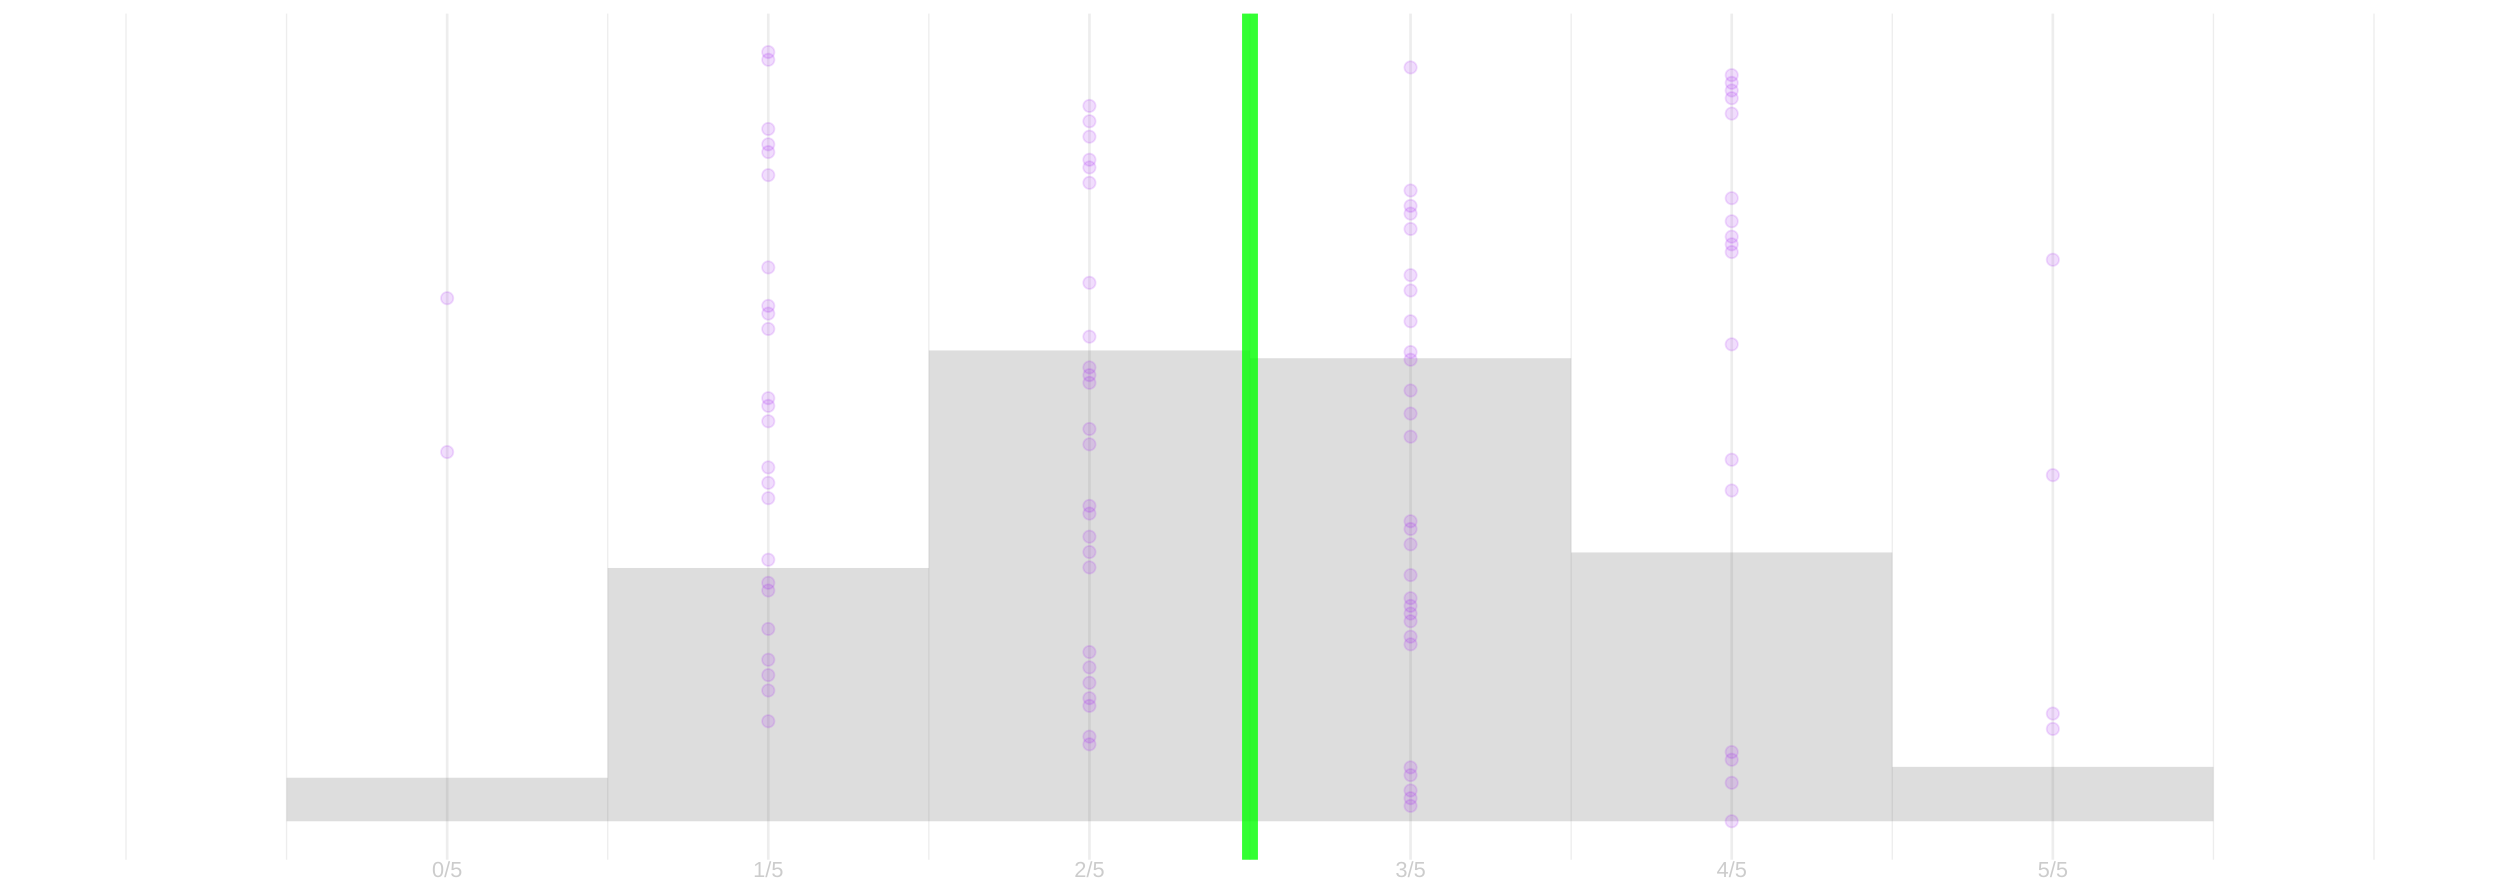
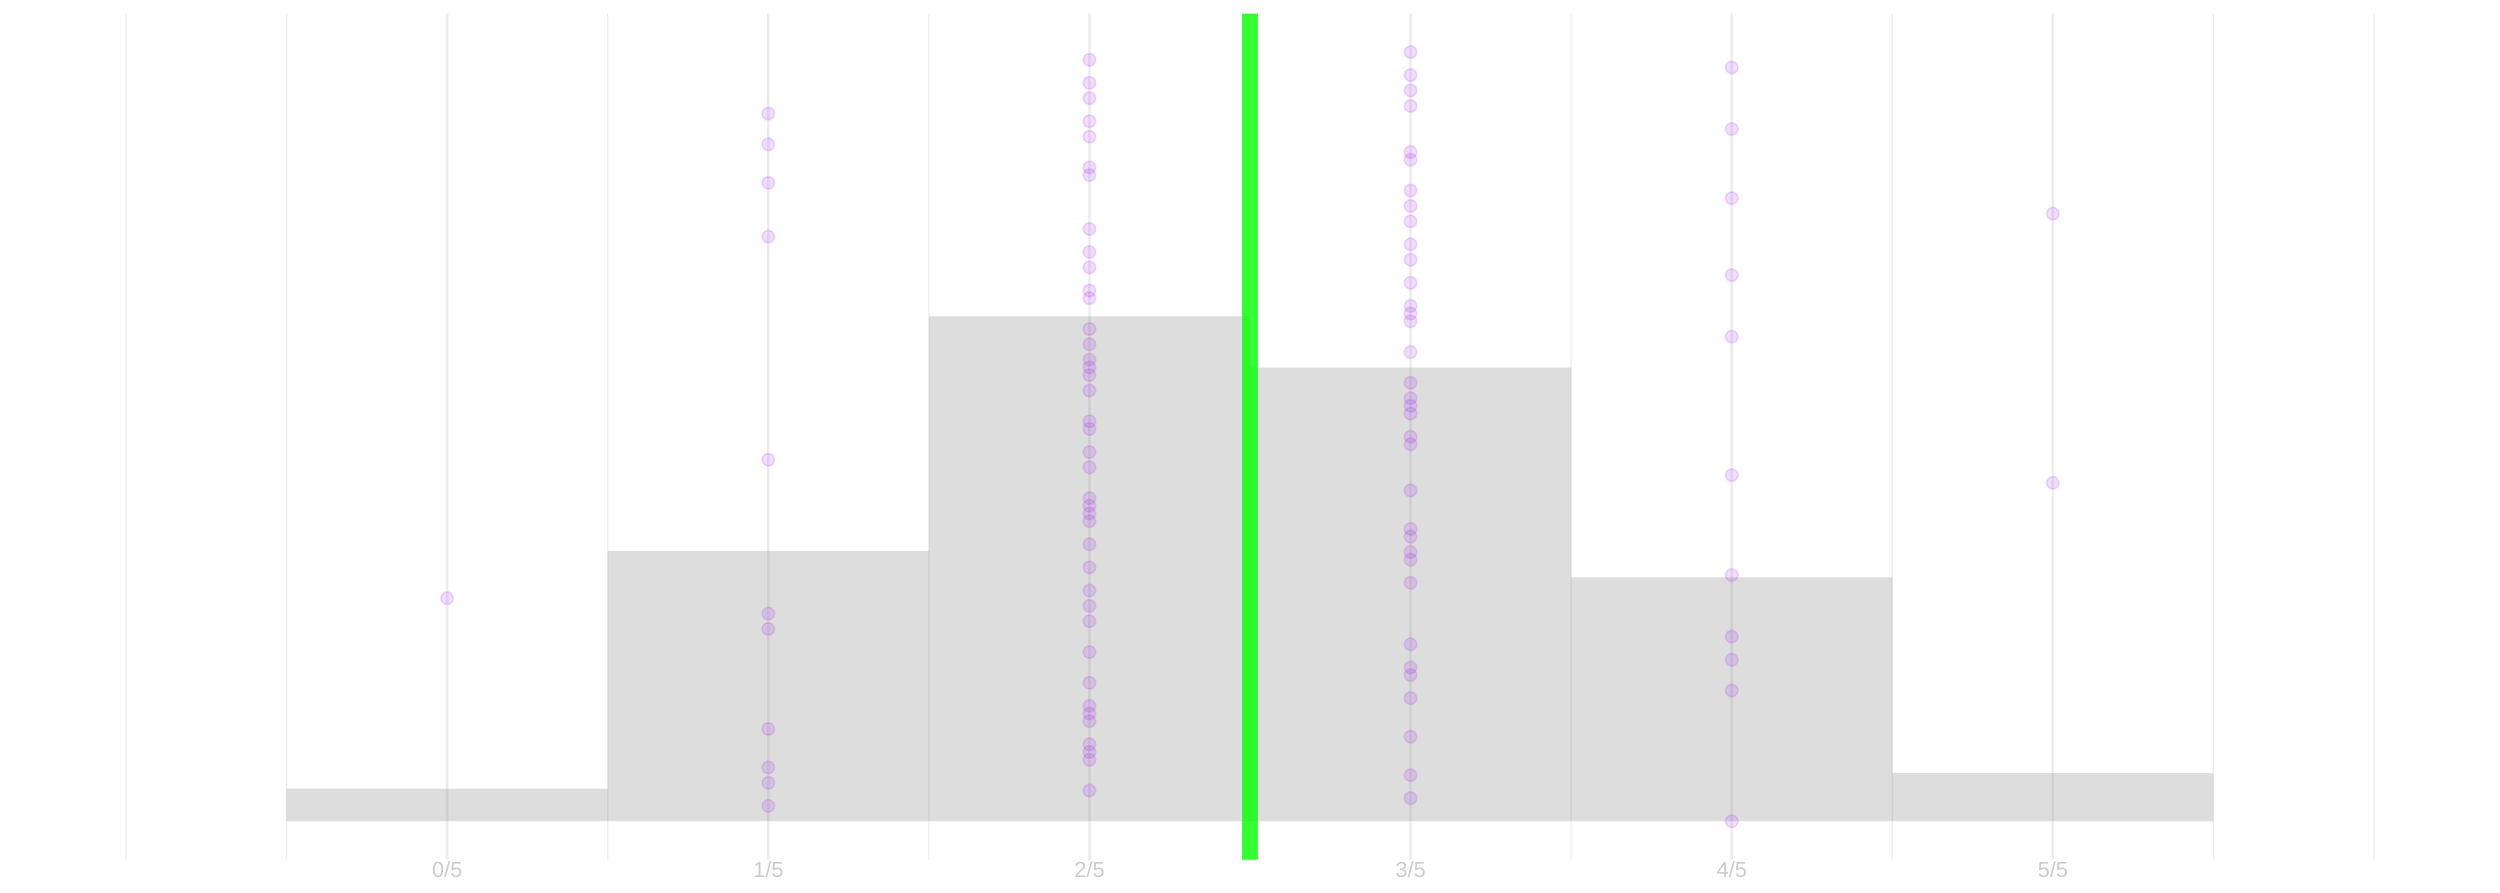
<svg xmlns="http://www.w3.org/2000/svg" width="1008.00pt" height="360.00pt" viewBox="0 0 1008.00 360.00">
  <g class="svglite">
    <defs>
      <style type="text/css">
    .svglite line, .svglite polyline, .svglite polygon, .svglite path, .svglite rect, .svglite circle {
      fill: none;
      stroke: #000000;
      stroke-linecap: round;
      stroke-linejoin: round;
      stroke-miterlimit: 10.00;
    }
    .svglite text {
      white-space: pre;
    }
    .svglite g.glyphgroup path {
      fill: inherit;
      stroke: none;
    }
  </style>
    </defs>
    <rect width="100%" height="100%" style="stroke: none; fill: none;" />
    <defs>
      <clipPath id="cpMC4wMHwxMDA4LjAwfDAuMDB8MzYwLjAw">
        <rect x="0.00" y="0.00" width="1008.00" height="360.00" />
      </clipPath>
    </defs>
    <g clip-path="url(#cpMC4wMHwxMDA4LjAwfDAuMDB8MzYwLjAw)">
      <rect x="0.00" y="0.00" width="1008.00" height="360.00" style="stroke-width: 1.07; stroke: none;" />
    </g>
    <defs>
      <clipPath id="cpNS40OHwxMDAyLjUyfDUuNDh8MzQ2LjY0">
        <rect x="5.48" y="5.48" width="997.04" height="341.16" />
      </clipPath>
    </defs>
    <g clip-path="url(#cpNS40OHwxMDAyLjUyfDUuNDh8MzQ2LjY0)">
      <rect x="5.48" y="5.48" width="997.04" height="341.16" style="stroke-width: 1.07; stroke: none;" />
      <polyline points="50.80,346.64 50.80,5.48 " style="stroke-width: 0.53; stroke: #000000; stroke-opacity: 0.071; stroke-linecap: butt;" />
      <polyline points="115.54,346.64 115.54,5.48 " style="stroke-width: 0.53; stroke: #000000; stroke-opacity: 0.071; stroke-linecap: butt;" />
      <polyline points="245.03,346.64 245.03,5.48 " style="stroke-width: 0.53; stroke: #000000; stroke-opacity: 0.071; stroke-linecap: butt;" />
      <polyline points="374.51,346.64 374.51,5.48 " style="stroke-width: 0.53; stroke: #000000; stroke-opacity: 0.071; stroke-linecap: butt;" />
      <polyline points="504.00,346.64 504.00,5.48 " style="stroke-width: 0.53; stroke: #000000; stroke-opacity: 0.071; stroke-linecap: butt;" />
      <polyline points="633.49,346.64 633.49,5.48 " style="stroke-width: 0.53; stroke: #000000; stroke-opacity: 0.071; stroke-linecap: butt;" />
      <polyline points="762.97,346.64 762.97,5.48 " style="stroke-width: 0.53; stroke: #000000; stroke-opacity: 0.071; stroke-linecap: butt;" />
      <polyline points="892.46,346.64 892.46,5.48 " style="stroke-width: 0.53; stroke: #000000; stroke-opacity: 0.071; stroke-linecap: butt;" />
      <polyline points="957.20,346.64 957.20,5.48 " style="stroke-width: 0.53; stroke: #000000; stroke-opacity: 0.071; stroke-linecap: butt;" />
      <polyline points="180.29,346.64 180.29,5.48 " style="stroke-width: 1.07; stroke: #000000; stroke-opacity: 0.071; stroke-linecap: butt;" />
      <polyline points="309.77,346.64 309.77,5.48 " style="stroke-width: 1.07; stroke: #000000; stroke-opacity: 0.071; stroke-linecap: butt;" />
      <polyline points="439.26,346.64 439.26,5.48 " style="stroke-width: 1.07; stroke: #000000; stroke-opacity: 0.071; stroke-linecap: butt;" />
      <polyline points="568.74,346.64 568.74,5.48 " style="stroke-width: 1.07; stroke: #000000; stroke-opacity: 0.071; stroke-linecap: butt;" />
      <polyline points="698.23,346.64 698.23,5.48 " style="stroke-width: 1.07; stroke: #000000; stroke-opacity: 0.071; stroke-linecap: butt;" />
      <polyline points="827.71,346.64 827.71,5.48 " style="stroke-width: 1.07; stroke: #000000; stroke-opacity: 0.071; stroke-linecap: butt;" />
-       <rect x="115.54" y="313.59" width="129.49" height="17.54" style="stroke-width: 1.07; stroke: none; stroke-linecap: butt; stroke-linejoin: miter; fill: #595959; fill-opacity: 0.20;" />
-       <rect x="245.03" y="229.01" width="129.49" height="102.12" style="stroke-width: 1.07; stroke: none; stroke-linecap: butt; stroke-linejoin: miter; fill: #595959; fill-opacity: 0.20;" />
-       <rect x="374.51" y="141.30" width="129.49" height="189.83" style="stroke-width: 1.07; stroke: none; stroke-linecap: butt; stroke-linejoin: miter; fill: #595959; fill-opacity: 0.20;" />
-       <rect x="504.00" y="144.44" width="129.49" height="186.69" style="stroke-width: 1.07; stroke: none; stroke-linecap: butt; stroke-linejoin: miter; fill: #595959; fill-opacity: 0.20;" />
-       <rect x="633.49" y="222.75" width="129.49" height="108.38" style="stroke-width: 1.07; stroke: none; stroke-linecap: butt; stroke-linejoin: miter; fill: #595959; fill-opacity: 0.20;" />
-       <rect x="762.97" y="309.20" width="129.49" height="21.93" style="stroke-width: 1.07; stroke: none; stroke-linecap: butt; stroke-linejoin: miter; fill: #595959; fill-opacity: 0.20;" />
+       <rect x="115.54" y="317.97" width="129.49" height="13.16" style="stroke-width: 1.07; stroke: none; stroke-linecap: butt; stroke-linejoin: miter; fill: #595959; fill-opacity: 0.20;" />
+       <rect x="245.03" y="222.12" width="129.49" height="109.01" style="stroke-width: 1.07; stroke: none; stroke-linecap: butt; stroke-linejoin: miter; fill: #595959; fill-opacity: 0.20;" />
+       <rect x="374.51" y="127.52" width="129.49" height="203.61" style="stroke-width: 1.07; stroke: none; stroke-linecap: butt; stroke-linejoin: miter; fill: #595959; fill-opacity: 0.20;" />
+       <rect x="504.00" y="148.19" width="129.49" height="182.93" style="stroke-width: 1.07; stroke: none; stroke-linecap: butt; stroke-linejoin: miter; fill: #595959; fill-opacity: 0.20;" />
+       <rect x="633.49" y="232.77" width="129.49" height="98.36" style="stroke-width: 1.07; stroke: none; stroke-linecap: butt; stroke-linejoin: miter; fill: #595959; fill-opacity: 0.20;" />
+       <rect x="762.97" y="311.71" width="129.49" height="19.42" style="stroke-width: 1.07; stroke: none; stroke-linecap: butt; stroke-linejoin: miter; fill: #595959; fill-opacity: 0.20;" />
      <line x1="504.00" y1="346.64" x2="504.00" y2="5.48" style="stroke-width: 6.40; stroke: #00FF00; stroke-opacity: 0.80; stroke-linecap: butt;" />
      <circle cx="698.23" cy="331.13" r="2.49" style="stroke-width: 0.71; stroke: #A020F0; stroke-opacity: 0.15; fill: #A020F0; fill-opacity: 0.15;" />
-       <circle cx="180.29" cy="120.23" r="2.49" style="stroke-width: 0.71; stroke: #A020F0; stroke-opacity: 0.15; fill: #A020F0; fill-opacity: 0.15;" />
-       <circle cx="568.74" cy="210.17" r="2.49" style="stroke-width: 0.71; stroke: #A020F0; stroke-opacity: 0.15; fill: #A020F0; fill-opacity: 0.15;" />
-       <circle cx="309.77" cy="225.68" r="2.49" style="stroke-width: 0.71; stroke: #A020F0; stroke-opacity: 0.15; fill: #A020F0; fill-opacity: 0.15;" />
-       <circle cx="309.77" cy="61.31" r="2.49" style="stroke-width: 0.71; stroke: #A020F0; stroke-opacity: 0.15; fill: #A020F0; fill-opacity: 0.15;" />
-       <circle cx="698.23" cy="197.77" r="2.49" style="stroke-width: 0.71; stroke: #A020F0; stroke-opacity: 0.15; fill: #A020F0; fill-opacity: 0.15;" />
-       <circle cx="827.71" cy="287.71" r="2.49" style="stroke-width: 0.71; stroke: #A020F0; stroke-opacity: 0.15; fill: #A020F0; fill-opacity: 0.15;" />
+       <circle cx="439.26" cy="120.23" r="2.49" style="stroke-width: 0.71; stroke: #A020F0; stroke-opacity: 0.15; fill: #A020F0; fill-opacity: 0.15;" />
+       <circle cx="439.26" cy="210.17" r="2.49" style="stroke-width: 0.71; stroke: #A020F0; stroke-opacity: 0.15; fill: #A020F0; fill-opacity: 0.15;" />
+       <circle cx="568.74" cy="225.68" r="2.49" style="stroke-width: 0.71; stroke: #A020F0; stroke-opacity: 0.15; fill: #A020F0; fill-opacity: 0.15;" />
+       <circle cx="568.74" cy="61.31" r="2.49" style="stroke-width: 0.71; stroke: #A020F0; stroke-opacity: 0.15; fill: #A020F0; fill-opacity: 0.15;" />
+       <circle cx="568.74" cy="197.77" r="2.49" style="stroke-width: 0.71; stroke: #A020F0; stroke-opacity: 0.15; fill: #A020F0; fill-opacity: 0.15;" />
+       <circle cx="439.26" cy="287.71" r="2.49" style="stroke-width: 0.71; stroke: #A020F0; stroke-opacity: 0.15; fill: #A020F0; fill-opacity: 0.15;" />
      <circle cx="568.74" cy="76.81" r="2.49" style="stroke-width: 0.71; stroke: #A020F0; stroke-opacity: 0.15; fill: #A020F0; fill-opacity: 0.15;" />
      <circle cx="439.26" cy="148.15" r="2.49" style="stroke-width: 0.71; stroke: #A020F0; stroke-opacity: 0.15; fill: #A020F0; fill-opacity: 0.15;" />
      <circle cx="439.26" cy="172.96" r="2.49" style="stroke-width: 0.71; stroke: #A020F0; stroke-opacity: 0.15; fill: #A020F0; fill-opacity: 0.15;" />
      <circle cx="439.26" cy="67.51" r="2.49" style="stroke-width: 0.71; stroke: #A020F0; stroke-opacity: 0.15; fill: #A020F0; fill-opacity: 0.15;" />
-       <circle cx="309.77" cy="266.00" r="2.49" style="stroke-width: 0.71; stroke: #A020F0; stroke-opacity: 0.15; fill: #A020F0; fill-opacity: 0.15;" />
-       <circle cx="309.77" cy="163.65" r="2.49" style="stroke-width: 0.71; stroke: #A020F0; stroke-opacity: 0.15; fill: #A020F0; fill-opacity: 0.15;" />
-       <circle cx="698.23" cy="101.62" r="2.49" style="stroke-width: 0.71; stroke: #A020F0; stroke-opacity: 0.15; fill: #A020F0; fill-opacity: 0.15;" />
-       <circle cx="568.74" cy="309.42" r="2.49" style="stroke-width: 0.71; stroke: #A020F0; stroke-opacity: 0.15; fill: #A020F0; fill-opacity: 0.15;" />
-       <circle cx="827.71" cy="104.73" r="2.49" style="stroke-width: 0.71; stroke: #A020F0; stroke-opacity: 0.15; fill: #A020F0; fill-opacity: 0.15;" />
-       <circle cx="568.74" cy="86.12" r="2.49" style="stroke-width: 0.71; stroke: #A020F0; stroke-opacity: 0.15; fill: #A020F0; fill-opacity: 0.15;" />
-       <circle cx="439.26" cy="216.38" r="2.49" style="stroke-width: 0.71; stroke: #A020F0; stroke-opacity: 0.15; fill: #A020F0; fill-opacity: 0.15;" />
-       <circle cx="439.26" cy="73.71" r="2.49" style="stroke-width: 0.71; stroke: #A020F0; stroke-opacity: 0.15; fill: #A020F0; fill-opacity: 0.15;" />
-       <circle cx="698.23" cy="30.29" r="2.49" style="stroke-width: 0.71; stroke: #A020F0; stroke-opacity: 0.15; fill: #A020F0; fill-opacity: 0.15;" />
-       <circle cx="309.77" cy="194.67" r="2.49" style="stroke-width: 0.71; stroke: #A020F0; stroke-opacity: 0.15; fill: #A020F0; fill-opacity: 0.15;" />
-       <circle cx="309.77" cy="70.61" r="2.49" style="stroke-width: 0.71; stroke: #A020F0; stroke-opacity: 0.15; fill: #A020F0; fill-opacity: 0.15;" />
+       <circle cx="698.23" cy="266.00" r="2.49" style="stroke-width: 0.71; stroke: #A020F0; stroke-opacity: 0.15; fill: #A020F0; fill-opacity: 0.15;" />
+       <circle cx="568.74" cy="163.65" r="2.49" style="stroke-width: 0.71; stroke: #A020F0; stroke-opacity: 0.15; fill: #A020F0; fill-opacity: 0.15;" />
+       <circle cx="439.26" cy="101.62" r="2.49" style="stroke-width: 0.71; stroke: #A020F0; stroke-opacity: 0.15; fill: #A020F0; fill-opacity: 0.15;" />
+       <circle cx="309.77" cy="309.42" r="2.49" style="stroke-width: 0.71; stroke: #A020F0; stroke-opacity: 0.15; fill: #A020F0; fill-opacity: 0.15;" />
+       <circle cx="568.74" cy="104.73" r="2.49" style="stroke-width: 0.71; stroke: #A020F0; stroke-opacity: 0.15; fill: #A020F0; fill-opacity: 0.15;" />
+       <circle cx="827.71" cy="86.12" r="2.49" style="stroke-width: 0.71; stroke: #A020F0; stroke-opacity: 0.15; fill: #A020F0; fill-opacity: 0.15;" />
+       <circle cx="568.74" cy="216.38" r="2.49" style="stroke-width: 0.71; stroke: #A020F0; stroke-opacity: 0.15; fill: #A020F0; fill-opacity: 0.15;" />
+       <circle cx="309.77" cy="73.71" r="2.49" style="stroke-width: 0.71; stroke: #A020F0; stroke-opacity: 0.15; fill: #A020F0; fill-opacity: 0.15;" />
+       <circle cx="568.74" cy="30.29" r="2.49" style="stroke-width: 0.71; stroke: #A020F0; stroke-opacity: 0.15; fill: #A020F0; fill-opacity: 0.15;" />
+       <circle cx="827.71" cy="194.67" r="2.49" style="stroke-width: 0.71; stroke: #A020F0; stroke-opacity: 0.15; fill: #A020F0; fill-opacity: 0.15;" />
+       <circle cx="439.26" cy="70.61" r="2.49" style="stroke-width: 0.71; stroke: #A020F0; stroke-opacity: 0.15; fill: #A020F0; fill-opacity: 0.15;" />
      <circle cx="439.26" cy="228.78" r="2.49" style="stroke-width: 0.71; stroke: #A020F0; stroke-opacity: 0.15; fill: #A020F0; fill-opacity: 0.15;" />
-       <circle cx="439.26" cy="222.58" r="2.49" style="stroke-width: 0.71; stroke: #A020F0; stroke-opacity: 0.15; fill: #A020F0; fill-opacity: 0.15;" />
-       <circle cx="439.26" cy="114.03" r="2.49" style="stroke-width: 0.71; stroke: #A020F0; stroke-opacity: 0.15; fill: #A020F0; fill-opacity: 0.15;" />
-       <circle cx="698.23" cy="33.39" r="2.49" style="stroke-width: 0.71; stroke: #A020F0; stroke-opacity: 0.15; fill: #A020F0; fill-opacity: 0.15;" />
-       <circle cx="309.77" cy="200.87" r="2.49" style="stroke-width: 0.71; stroke: #A020F0; stroke-opacity: 0.15; fill: #A020F0; fill-opacity: 0.15;" />
+       <circle cx="568.74" cy="222.58" r="2.49" style="stroke-width: 0.71; stroke: #A020F0; stroke-opacity: 0.15; fill: #A020F0; fill-opacity: 0.15;" />
+       <circle cx="568.74" cy="114.03" r="2.49" style="stroke-width: 0.71; stroke: #A020F0; stroke-opacity: 0.15; fill: #A020F0; fill-opacity: 0.15;" />
+       <circle cx="439.26" cy="33.39" r="2.49" style="stroke-width: 0.71; stroke: #A020F0; stroke-opacity: 0.15; fill: #A020F0; fill-opacity: 0.15;" />
+       <circle cx="439.26" cy="200.87" r="2.49" style="stroke-width: 0.71; stroke: #A020F0; stroke-opacity: 0.15; fill: #A020F0; fill-opacity: 0.15;" />
      <circle cx="568.74" cy="213.28" r="2.49" style="stroke-width: 0.71; stroke: #A020F0; stroke-opacity: 0.15; fill: #A020F0; fill-opacity: 0.15;" />
-       <circle cx="439.26" cy="269.10" r="2.49" style="stroke-width: 0.71; stroke: #A020F0; stroke-opacity: 0.15; fill: #A020F0; fill-opacity: 0.15;" />
-       <circle cx="568.74" cy="244.29" r="2.49" style="stroke-width: 0.71; stroke: #A020F0; stroke-opacity: 0.15; fill: #A020F0; fill-opacity: 0.15;" />
-       <circle cx="309.77" cy="107.83" r="2.49" style="stroke-width: 0.71; stroke: #A020F0; stroke-opacity: 0.15; fill: #A020F0; fill-opacity: 0.15;" />
+       <circle cx="568.74" cy="269.10" r="2.49" style="stroke-width: 0.71; stroke: #A020F0; stroke-opacity: 0.15; fill: #A020F0; fill-opacity: 0.15;" />
+       <circle cx="439.26" cy="244.29" r="2.49" style="stroke-width: 0.71; stroke: #A020F0; stroke-opacity: 0.15; fill: #A020F0; fill-opacity: 0.15;" />
+       <circle cx="439.26" cy="107.83" r="2.49" style="stroke-width: 0.71; stroke: #A020F0; stroke-opacity: 0.15; fill: #A020F0; fill-opacity: 0.15;" />
      <circle cx="568.74" cy="83.02" r="2.49" style="stroke-width: 0.71; stroke: #A020F0; stroke-opacity: 0.15; fill: #A020F0; fill-opacity: 0.15;" />
      <circle cx="439.26" cy="207.07" r="2.49" style="stroke-width: 0.71; stroke: #A020F0; stroke-opacity: 0.15; fill: #A020F0; fill-opacity: 0.15;" />
-       <circle cx="568.74" cy="117.13" r="2.49" style="stroke-width: 0.71; stroke: #A020F0; stroke-opacity: 0.15; fill: #A020F0; fill-opacity: 0.15;" />
+       <circle cx="439.26" cy="117.13" r="2.49" style="stroke-width: 0.71; stroke: #A020F0; stroke-opacity: 0.15; fill: #A020F0; fill-opacity: 0.15;" />
      <circle cx="309.77" cy="253.59" r="2.49" style="stroke-width: 0.71; stroke: #A020F0; stroke-opacity: 0.15; fill: #A020F0; fill-opacity: 0.15;" />
-       <circle cx="309.77" cy="24.09" r="2.49" style="stroke-width: 0.71; stroke: #A020F0; stroke-opacity: 0.15; fill: #A020F0; fill-opacity: 0.15;" />
+       <circle cx="439.26" cy="24.09" r="2.49" style="stroke-width: 0.71; stroke: #A020F0; stroke-opacity: 0.15; fill: #A020F0; fill-opacity: 0.15;" />
      <circle cx="439.26" cy="48.90" r="2.49" style="stroke-width: 0.71; stroke: #A020F0; stroke-opacity: 0.15; fill: #A020F0; fill-opacity: 0.15;" />
-       <circle cx="698.23" cy="98.52" r="2.49" style="stroke-width: 0.71; stroke: #A020F0; stroke-opacity: 0.15; fill: #A020F0; fill-opacity: 0.15;" />
+       <circle cx="568.74" cy="98.52" r="2.49" style="stroke-width: 0.71; stroke: #A020F0; stroke-opacity: 0.15; fill: #A020F0; fill-opacity: 0.15;" />
      <circle cx="568.74" cy="312.52" r="2.49" style="stroke-width: 0.71; stroke: #A020F0; stroke-opacity: 0.15; fill: #A020F0; fill-opacity: 0.15;" />
-       <circle cx="568.74" cy="256.70" r="2.49" style="stroke-width: 0.71; stroke: #A020F0; stroke-opacity: 0.15; fill: #A020F0; fill-opacity: 0.15;" />
-       <circle cx="568.74" cy="231.88" r="2.49" style="stroke-width: 0.71; stroke: #A020F0; stroke-opacity: 0.15; fill: #A020F0; fill-opacity: 0.15;" />
-       <circle cx="698.23" cy="39.60" r="2.49" style="stroke-width: 0.71; stroke: #A020F0; stroke-opacity: 0.15; fill: #A020F0; fill-opacity: 0.15;" />
-       <circle cx="568.74" cy="324.93" r="2.49" style="stroke-width: 0.71; stroke: #A020F0; stroke-opacity: 0.15; fill: #A020F0; fill-opacity: 0.15;" />
-       <circle cx="827.71" cy="191.57" r="2.49" style="stroke-width: 0.71; stroke: #A020F0; stroke-opacity: 0.15; fill: #A020F0; fill-opacity: 0.15;" />
+       <circle cx="698.23" cy="256.70" r="2.49" style="stroke-width: 0.71; stroke: #A020F0; stroke-opacity: 0.15; fill: #A020F0; fill-opacity: 0.15;" />
+       <circle cx="698.23" cy="231.88" r="2.49" style="stroke-width: 0.71; stroke: #A020F0; stroke-opacity: 0.15; fill: #A020F0; fill-opacity: 0.15;" />
+       <circle cx="439.26" cy="39.60" r="2.49" style="stroke-width: 0.71; stroke: #A020F0; stroke-opacity: 0.15; fill: #A020F0; fill-opacity: 0.15;" />
+       <circle cx="309.77" cy="324.93" r="2.49" style="stroke-width: 0.71; stroke: #A020F0; stroke-opacity: 0.15; fill: #A020F0; fill-opacity: 0.15;" />
+       <circle cx="698.23" cy="191.57" r="2.49" style="stroke-width: 0.71; stroke: #A020F0; stroke-opacity: 0.15; fill: #A020F0; fill-opacity: 0.15;" />
      <circle cx="439.26" cy="275.30" r="2.49" style="stroke-width: 0.71; stroke: #A020F0; stroke-opacity: 0.15; fill: #A020F0; fill-opacity: 0.15;" />
      <circle cx="439.26" cy="262.90" r="2.49" style="stroke-width: 0.71; stroke: #A020F0; stroke-opacity: 0.15; fill: #A020F0; fill-opacity: 0.15;" />
-       <circle cx="698.23" cy="45.80" r="2.49" style="stroke-width: 0.71; stroke: #A020F0; stroke-opacity: 0.15; fill: #A020F0; fill-opacity: 0.15;" />
-       <circle cx="309.77" cy="52.00" r="2.49" style="stroke-width: 0.71; stroke: #A020F0; stroke-opacity: 0.15; fill: #A020F0; fill-opacity: 0.15;" />
-       <circle cx="568.74" cy="27.19" r="2.49" style="stroke-width: 0.71; stroke: #A020F0; stroke-opacity: 0.15; fill: #A020F0; fill-opacity: 0.15;" />
-       <circle cx="309.77" cy="132.64" r="2.49" style="stroke-width: 0.71; stroke: #A020F0; stroke-opacity: 0.15; fill: #A020F0; fill-opacity: 0.15;" />
-       <circle cx="309.77" cy="20.99" r="2.49" style="stroke-width: 0.71; stroke: #A020F0; stroke-opacity: 0.15; fill: #A020F0; fill-opacity: 0.15;" />
-       <circle cx="698.23" cy="138.84" r="2.49" style="stroke-width: 0.71; stroke: #A020F0; stroke-opacity: 0.15; fill: #A020F0; fill-opacity: 0.15;" />
+       <circle cx="309.77" cy="45.80" r="2.49" style="stroke-width: 0.71; stroke: #A020F0; stroke-opacity: 0.15; fill: #A020F0; fill-opacity: 0.15;" />
+       <circle cx="698.23" cy="52.00" r="2.49" style="stroke-width: 0.71; stroke: #A020F0; stroke-opacity: 0.15; fill: #A020F0; fill-opacity: 0.15;" />
+       <circle cx="698.23" cy="27.19" r="2.49" style="stroke-width: 0.71; stroke: #A020F0; stroke-opacity: 0.15; fill: #A020F0; fill-opacity: 0.15;" />
+       <circle cx="439.26" cy="132.64" r="2.49" style="stroke-width: 0.71; stroke: #A020F0; stroke-opacity: 0.15; fill: #A020F0; fill-opacity: 0.15;" />
+       <circle cx="568.74" cy="20.99" r="2.49" style="stroke-width: 0.71; stroke: #A020F0; stroke-opacity: 0.15; fill: #A020F0; fill-opacity: 0.15;" />
+       <circle cx="439.26" cy="138.84" r="2.49" style="stroke-width: 0.71; stroke: #A020F0; stroke-opacity: 0.15; fill: #A020F0; fill-opacity: 0.15;" />
      <circle cx="568.74" cy="259.80" r="2.49" style="stroke-width: 0.71; stroke: #A020F0; stroke-opacity: 0.15; fill: #A020F0; fill-opacity: 0.15;" />
-       <circle cx="309.77" cy="123.33" r="2.49" style="stroke-width: 0.71; stroke: #A020F0; stroke-opacity: 0.15; fill: #A020F0; fill-opacity: 0.15;" />
-       <circle cx="439.26" cy="179.16" r="2.49" style="stroke-width: 0.71; stroke: #A020F0; stroke-opacity: 0.15; fill: #A020F0; fill-opacity: 0.15;" />
+       <circle cx="568.74" cy="123.33" r="2.49" style="stroke-width: 0.71; stroke: #A020F0; stroke-opacity: 0.15; fill: #A020F0; fill-opacity: 0.15;" />
+       <circle cx="568.74" cy="179.16" r="2.49" style="stroke-width: 0.71; stroke: #A020F0; stroke-opacity: 0.15; fill: #A020F0; fill-opacity: 0.15;" />
      <circle cx="568.74" cy="176.06" r="2.49" style="stroke-width: 0.71; stroke: #A020F0; stroke-opacity: 0.15; fill: #A020F0; fill-opacity: 0.15;" />
      <circle cx="568.74" cy="129.54" r="2.49" style="stroke-width: 0.71; stroke: #A020F0; stroke-opacity: 0.15; fill: #A020F0; fill-opacity: 0.15;" />
-       <circle cx="439.26" cy="297.01" r="2.49" style="stroke-width: 0.71; stroke: #A020F0; stroke-opacity: 0.15; fill: #A020F0; fill-opacity: 0.15;" />
-       <circle cx="309.77" cy="278.41" r="2.49" style="stroke-width: 0.71; stroke: #A020F0; stroke-opacity: 0.15; fill: #A020F0; fill-opacity: 0.15;" />
-       <circle cx="568.74" cy="219.48" r="2.49" style="stroke-width: 0.71; stroke: #A020F0; stroke-opacity: 0.15; fill: #A020F0; fill-opacity: 0.15;" />
-       <circle cx="309.77" cy="290.81" r="2.49" style="stroke-width: 0.71; stroke: #A020F0; stroke-opacity: 0.15; fill: #A020F0; fill-opacity: 0.15;" />
-       <circle cx="309.77" cy="126.44" r="2.49" style="stroke-width: 0.71; stroke: #A020F0; stroke-opacity: 0.15; fill: #A020F0; fill-opacity: 0.15;" />
-       <circle cx="698.23" cy="185.36" r="2.49" style="stroke-width: 0.71; stroke: #A020F0; stroke-opacity: 0.15; fill: #A020F0; fill-opacity: 0.15;" />
-       <circle cx="180.29" cy="182.26" r="2.49" style="stroke-width: 0.71; stroke: #A020F0; stroke-opacity: 0.15; fill: #A020F0; fill-opacity: 0.15;" />
-       <circle cx="698.23" cy="95.42" r="2.49" style="stroke-width: 0.71; stroke: #A020F0; stroke-opacity: 0.15; fill: #A020F0; fill-opacity: 0.15;" />
-       <circle cx="568.74" cy="241.19" r="2.49" style="stroke-width: 0.71; stroke: #A020F0; stroke-opacity: 0.15; fill: #A020F0; fill-opacity: 0.15;" />
-       <circle cx="439.26" cy="154.35" r="2.49" style="stroke-width: 0.71; stroke: #A020F0; stroke-opacity: 0.15; fill: #A020F0; fill-opacity: 0.15;" />
-       <circle cx="309.77" cy="160.55" r="2.49" style="stroke-width: 0.71; stroke: #A020F0; stroke-opacity: 0.15; fill: #A020F0; fill-opacity: 0.15;" />
-       <circle cx="568.74" cy="92.32" r="2.49" style="stroke-width: 0.71; stroke: #A020F0; stroke-opacity: 0.15; fill: #A020F0; fill-opacity: 0.15;" />
-       <circle cx="568.74" cy="110.93" r="2.49" style="stroke-width: 0.71; stroke: #A020F0; stroke-opacity: 0.15; fill: #A020F0; fill-opacity: 0.15;" />
-       <circle cx="827.71" cy="293.91" r="2.49" style="stroke-width: 0.71; stroke: #A020F0; stroke-opacity: 0.15; fill: #A020F0; fill-opacity: 0.15;" />
-       <circle cx="439.26" cy="281.51" r="2.49" style="stroke-width: 0.71; stroke: #A020F0; stroke-opacity: 0.15; fill: #A020F0; fill-opacity: 0.15;" />
-       <circle cx="309.77" cy="169.86" r="2.49" style="stroke-width: 0.71; stroke: #A020F0; stroke-opacity: 0.15; fill: #A020F0; fill-opacity: 0.15;" />
+       <circle cx="568.74" cy="297.01" r="2.49" style="stroke-width: 0.71; stroke: #A020F0; stroke-opacity: 0.15; fill: #A020F0; fill-opacity: 0.15;" />
+       <circle cx="698.23" cy="278.41" r="2.49" style="stroke-width: 0.71; stroke: #A020F0; stroke-opacity: 0.15; fill: #A020F0; fill-opacity: 0.15;" />
+       <circle cx="439.26" cy="219.48" r="2.49" style="stroke-width: 0.71; stroke: #A020F0; stroke-opacity: 0.15; fill: #A020F0; fill-opacity: 0.15;" />
+       <circle cx="439.26" cy="290.81" r="2.49" style="stroke-width: 0.71; stroke: #A020F0; stroke-opacity: 0.15; fill: #A020F0; fill-opacity: 0.15;" />
+       <circle cx="568.74" cy="126.44" r="2.49" style="stroke-width: 0.71; stroke: #A020F0; stroke-opacity: 0.15; fill: #A020F0; fill-opacity: 0.15;" />
+       <circle cx="309.77" cy="185.36" r="2.49" style="stroke-width: 0.71; stroke: #A020F0; stroke-opacity: 0.15; fill: #A020F0; fill-opacity: 0.15;" />
+       <circle cx="439.26" cy="182.26" r="2.49" style="stroke-width: 0.71; stroke: #A020F0; stroke-opacity: 0.15; fill: #A020F0; fill-opacity: 0.15;" />
+       <circle cx="309.77" cy="95.42" r="2.49" style="stroke-width: 0.71; stroke: #A020F0; stroke-opacity: 0.15; fill: #A020F0; fill-opacity: 0.15;" />
+       <circle cx="180.29" cy="241.19" r="2.49" style="stroke-width: 0.71; stroke: #A020F0; stroke-opacity: 0.15; fill: #A020F0; fill-opacity: 0.15;" />
+       <circle cx="568.74" cy="154.35" r="2.49" style="stroke-width: 0.71; stroke: #A020F0; stroke-opacity: 0.15; fill: #A020F0; fill-opacity: 0.15;" />
+       <circle cx="568.74" cy="160.55" r="2.49" style="stroke-width: 0.71; stroke: #A020F0; stroke-opacity: 0.15; fill: #A020F0; fill-opacity: 0.15;" />
+       <circle cx="439.26" cy="92.32" r="2.49" style="stroke-width: 0.71; stroke: #A020F0; stroke-opacity: 0.15; fill: #A020F0; fill-opacity: 0.15;" />
+       <circle cx="698.23" cy="110.93" r="2.49" style="stroke-width: 0.71; stroke: #A020F0; stroke-opacity: 0.15; fill: #A020F0; fill-opacity: 0.15;" />
+       <circle cx="309.77" cy="293.91" r="2.49" style="stroke-width: 0.71; stroke: #A020F0; stroke-opacity: 0.15; fill: #A020F0; fill-opacity: 0.15;" />
+       <circle cx="568.74" cy="281.51" r="2.49" style="stroke-width: 0.71; stroke: #A020F0; stroke-opacity: 0.15; fill: #A020F0; fill-opacity: 0.15;" />
+       <circle cx="439.26" cy="169.86" r="2.49" style="stroke-width: 0.71; stroke: #A020F0; stroke-opacity: 0.15; fill: #A020F0; fill-opacity: 0.15;" />
      <circle cx="698.23" cy="79.91" r="2.49" style="stroke-width: 0.71; stroke: #A020F0; stroke-opacity: 0.15; fill: #A020F0; fill-opacity: 0.15;" />
      <circle cx="439.26" cy="55.10" r="2.49" style="stroke-width: 0.71; stroke: #A020F0; stroke-opacity: 0.15; fill: #A020F0; fill-opacity: 0.15;" />
-       <circle cx="309.77" cy="188.46" r="2.49" style="stroke-width: 0.71; stroke: #A020F0; stroke-opacity: 0.15; fill: #A020F0; fill-opacity: 0.15;" />
-       <circle cx="439.26" cy="135.74" r="2.49" style="stroke-width: 0.71; stroke: #A020F0; stroke-opacity: 0.15; fill: #A020F0; fill-opacity: 0.15;" />
-       <circle cx="698.23" cy="303.22" r="2.49" style="stroke-width: 0.71; stroke: #A020F0; stroke-opacity: 0.15; fill: #A020F0; fill-opacity: 0.15;" />
-       <circle cx="439.26" cy="64.41" r="2.49" style="stroke-width: 0.71; stroke: #A020F0; stroke-opacity: 0.15; fill: #A020F0; fill-opacity: 0.15;" />
-       <circle cx="309.77" cy="272.20" r="2.49" style="stroke-width: 0.71; stroke: #A020F0; stroke-opacity: 0.15; fill: #A020F0; fill-opacity: 0.15;" />
-       <circle cx="568.74" cy="157.45" r="2.49" style="stroke-width: 0.71; stroke: #A020F0; stroke-opacity: 0.15; fill: #A020F0; fill-opacity: 0.15;" />
-       <circle cx="568.74" cy="145.04" r="2.49" style="stroke-width: 0.71; stroke: #A020F0; stroke-opacity: 0.15; fill: #A020F0; fill-opacity: 0.15;" />
-       <circle cx="698.23" cy="36.49" r="2.49" style="stroke-width: 0.71; stroke: #A020F0; stroke-opacity: 0.15; fill: #A020F0; fill-opacity: 0.15;" />
+       <circle cx="439.26" cy="188.46" r="2.49" style="stroke-width: 0.71; stroke: #A020F0; stroke-opacity: 0.15; fill: #A020F0; fill-opacity: 0.15;" />
+       <circle cx="698.23" cy="135.74" r="2.49" style="stroke-width: 0.71; stroke: #A020F0; stroke-opacity: 0.15; fill: #A020F0; fill-opacity: 0.15;" />
+       <circle cx="439.26" cy="303.22" r="2.49" style="stroke-width: 0.71; stroke: #A020F0; stroke-opacity: 0.15; fill: #A020F0; fill-opacity: 0.15;" />
+       <circle cx="568.74" cy="64.41" r="2.49" style="stroke-width: 0.71; stroke: #A020F0; stroke-opacity: 0.15; fill: #A020F0; fill-opacity: 0.15;" />
+       <circle cx="568.74" cy="272.20" r="2.49" style="stroke-width: 0.71; stroke: #A020F0; stroke-opacity: 0.15; fill: #A020F0; fill-opacity: 0.15;" />
+       <circle cx="439.26" cy="157.45" r="2.49" style="stroke-width: 0.71; stroke: #A020F0; stroke-opacity: 0.15; fill: #A020F0; fill-opacity: 0.15;" />
+       <circle cx="439.26" cy="145.04" r="2.49" style="stroke-width: 0.71; stroke: #A020F0; stroke-opacity: 0.15; fill: #A020F0; fill-opacity: 0.15;" />
+       <circle cx="568.74" cy="36.49" r="2.49" style="stroke-width: 0.71; stroke: #A020F0; stroke-opacity: 0.15; fill: #A020F0; fill-opacity: 0.15;" />
      <circle cx="439.26" cy="300.12" r="2.49" style="stroke-width: 0.71; stroke: #A020F0; stroke-opacity: 0.15; fill: #A020F0; fill-opacity: 0.15;" />
-       <circle cx="568.74" cy="250.49" r="2.49" style="stroke-width: 0.71; stroke: #A020F0; stroke-opacity: 0.15; fill: #A020F0; fill-opacity: 0.15;" />
+       <circle cx="439.26" cy="250.49" r="2.49" style="stroke-width: 0.71; stroke: #A020F0; stroke-opacity: 0.15; fill: #A020F0; fill-opacity: 0.15;" />
      <circle cx="439.26" cy="284.61" r="2.49" style="stroke-width: 0.71; stroke: #A020F0; stroke-opacity: 0.15; fill: #A020F0; fill-opacity: 0.15;" />
-       <circle cx="698.23" cy="89.22" r="2.49" style="stroke-width: 0.71; stroke: #A020F0; stroke-opacity: 0.15; fill: #A020F0; fill-opacity: 0.15;" />
-       <circle cx="309.77" cy="238.09" r="2.49" style="stroke-width: 0.71; stroke: #A020F0; stroke-opacity: 0.15; fill: #A020F0; fill-opacity: 0.15;" />
+       <circle cx="568.74" cy="89.22" r="2.49" style="stroke-width: 0.71; stroke: #A020F0; stroke-opacity: 0.15; fill: #A020F0; fill-opacity: 0.15;" />
+       <circle cx="439.26" cy="238.09" r="2.49" style="stroke-width: 0.71; stroke: #A020F0; stroke-opacity: 0.15; fill: #A020F0; fill-opacity: 0.15;" />
      <circle cx="568.74" cy="321.83" r="2.49" style="stroke-width: 0.71; stroke: #A020F0; stroke-opacity: 0.15; fill: #A020F0; fill-opacity: 0.15;" />
      <circle cx="439.26" cy="151.25" r="2.49" style="stroke-width: 0.71; stroke: #A020F0; stroke-opacity: 0.15; fill: #A020F0; fill-opacity: 0.15;" />
      <circle cx="568.74" cy="141.94" r="2.49" style="stroke-width: 0.71; stroke: #A020F0; stroke-opacity: 0.15; fill: #A020F0; fill-opacity: 0.15;" />
-       <circle cx="309.77" cy="234.99" r="2.49" style="stroke-width: 0.71; stroke: #A020F0; stroke-opacity: 0.15; fill: #A020F0; fill-opacity: 0.15;" />
-       <circle cx="568.74" cy="247.39" r="2.49" style="stroke-width: 0.71; stroke: #A020F0; stroke-opacity: 0.15; fill: #A020F0; fill-opacity: 0.15;" />
-       <circle cx="698.23" cy="306.32" r="2.49" style="stroke-width: 0.71; stroke: #A020F0; stroke-opacity: 0.15; fill: #A020F0; fill-opacity: 0.15;" />
+       <circle cx="568.74" cy="234.99" r="2.49" style="stroke-width: 0.71; stroke: #A020F0; stroke-opacity: 0.15; fill: #A020F0; fill-opacity: 0.15;" />
+       <circle cx="309.77" cy="247.39" r="2.49" style="stroke-width: 0.71; stroke: #A020F0; stroke-opacity: 0.15; fill: #A020F0; fill-opacity: 0.15;" />
+       <circle cx="439.26" cy="306.32" r="2.49" style="stroke-width: 0.71; stroke: #A020F0; stroke-opacity: 0.15; fill: #A020F0; fill-opacity: 0.15;" />
      <circle cx="439.26" cy="203.97" r="2.49" style="stroke-width: 0.71; stroke: #A020F0; stroke-opacity: 0.15; fill: #A020F0; fill-opacity: 0.15;" />
      <circle cx="568.74" cy="166.75" r="2.49" style="stroke-width: 0.71; stroke: #A020F0; stroke-opacity: 0.15; fill: #A020F0; fill-opacity: 0.15;" />
-       <circle cx="439.26" cy="42.70" r="2.49" style="stroke-width: 0.71; stroke: #A020F0; stroke-opacity: 0.15; fill: #A020F0; fill-opacity: 0.15;" />
-       <circle cx="698.23" cy="315.62" r="2.49" style="stroke-width: 0.71; stroke: #A020F0; stroke-opacity: 0.15; fill: #A020F0; fill-opacity: 0.15;" />
+       <circle cx="568.74" cy="42.70" r="2.49" style="stroke-width: 0.71; stroke: #A020F0; stroke-opacity: 0.15; fill: #A020F0; fill-opacity: 0.15;" />
+       <circle cx="309.77" cy="315.62" r="2.49" style="stroke-width: 0.71; stroke: #A020F0; stroke-opacity: 0.15; fill: #A020F0; fill-opacity: 0.15;" />
      <circle cx="309.77" cy="58.20" r="2.49" style="stroke-width: 0.71; stroke: #A020F0; stroke-opacity: 0.15; fill: #A020F0; fill-opacity: 0.15;" />
-       <circle cx="568.74" cy="318.72" r="2.49" style="stroke-width: 0.71; stroke: #A020F0; stroke-opacity: 0.15; fill: #A020F0; fill-opacity: 0.15;" />
+       <circle cx="439.26" cy="318.72" r="2.49" style="stroke-width: 0.71; stroke: #A020F0; stroke-opacity: 0.15; fill: #A020F0; fill-opacity: 0.15;" />
    </g>
    <g clip-path="url(#cpMC4wMHwxMDA4LjAwfDAuMDB8MzYwLjAw)">
      <text x="180.29" y="353.61" text-anchor="middle" style="font-size: 8.80px;fill: #CCCCCC; font-family: &quot;Arimo&quot;;" textLength="12.22px" lengthAdjust="spacingAndGlyphs">0/5</text>
      <text x="309.77" y="353.61" text-anchor="middle" style="font-size: 8.80px;fill: #CCCCCC; font-family: &quot;Arimo&quot;;" textLength="12.22px" lengthAdjust="spacingAndGlyphs">1/5</text>
      <text x="439.26" y="353.61" text-anchor="middle" style="font-size: 8.80px;fill: #CCCCCC; font-family: &quot;Arimo&quot;;" textLength="12.22px" lengthAdjust="spacingAndGlyphs">2/5</text>
      <text x="568.74" y="353.61" text-anchor="middle" style="font-size: 8.80px;fill: #CCCCCC; font-family: &quot;Arimo&quot;;" textLength="12.22px" lengthAdjust="spacingAndGlyphs">3/5</text>
      <text x="698.23" y="353.61" text-anchor="middle" style="font-size: 8.80px;fill: #CCCCCC; font-family: &quot;Arimo&quot;;" textLength="12.22px" lengthAdjust="spacingAndGlyphs">4/5</text>
      <text x="827.71" y="353.61" text-anchor="middle" style="font-size: 8.80px;fill: #CCCCCC; font-family: &quot;Arimo&quot;;" textLength="12.22px" lengthAdjust="spacingAndGlyphs">5/5</text>
    </g>
  </g>
</svg>
